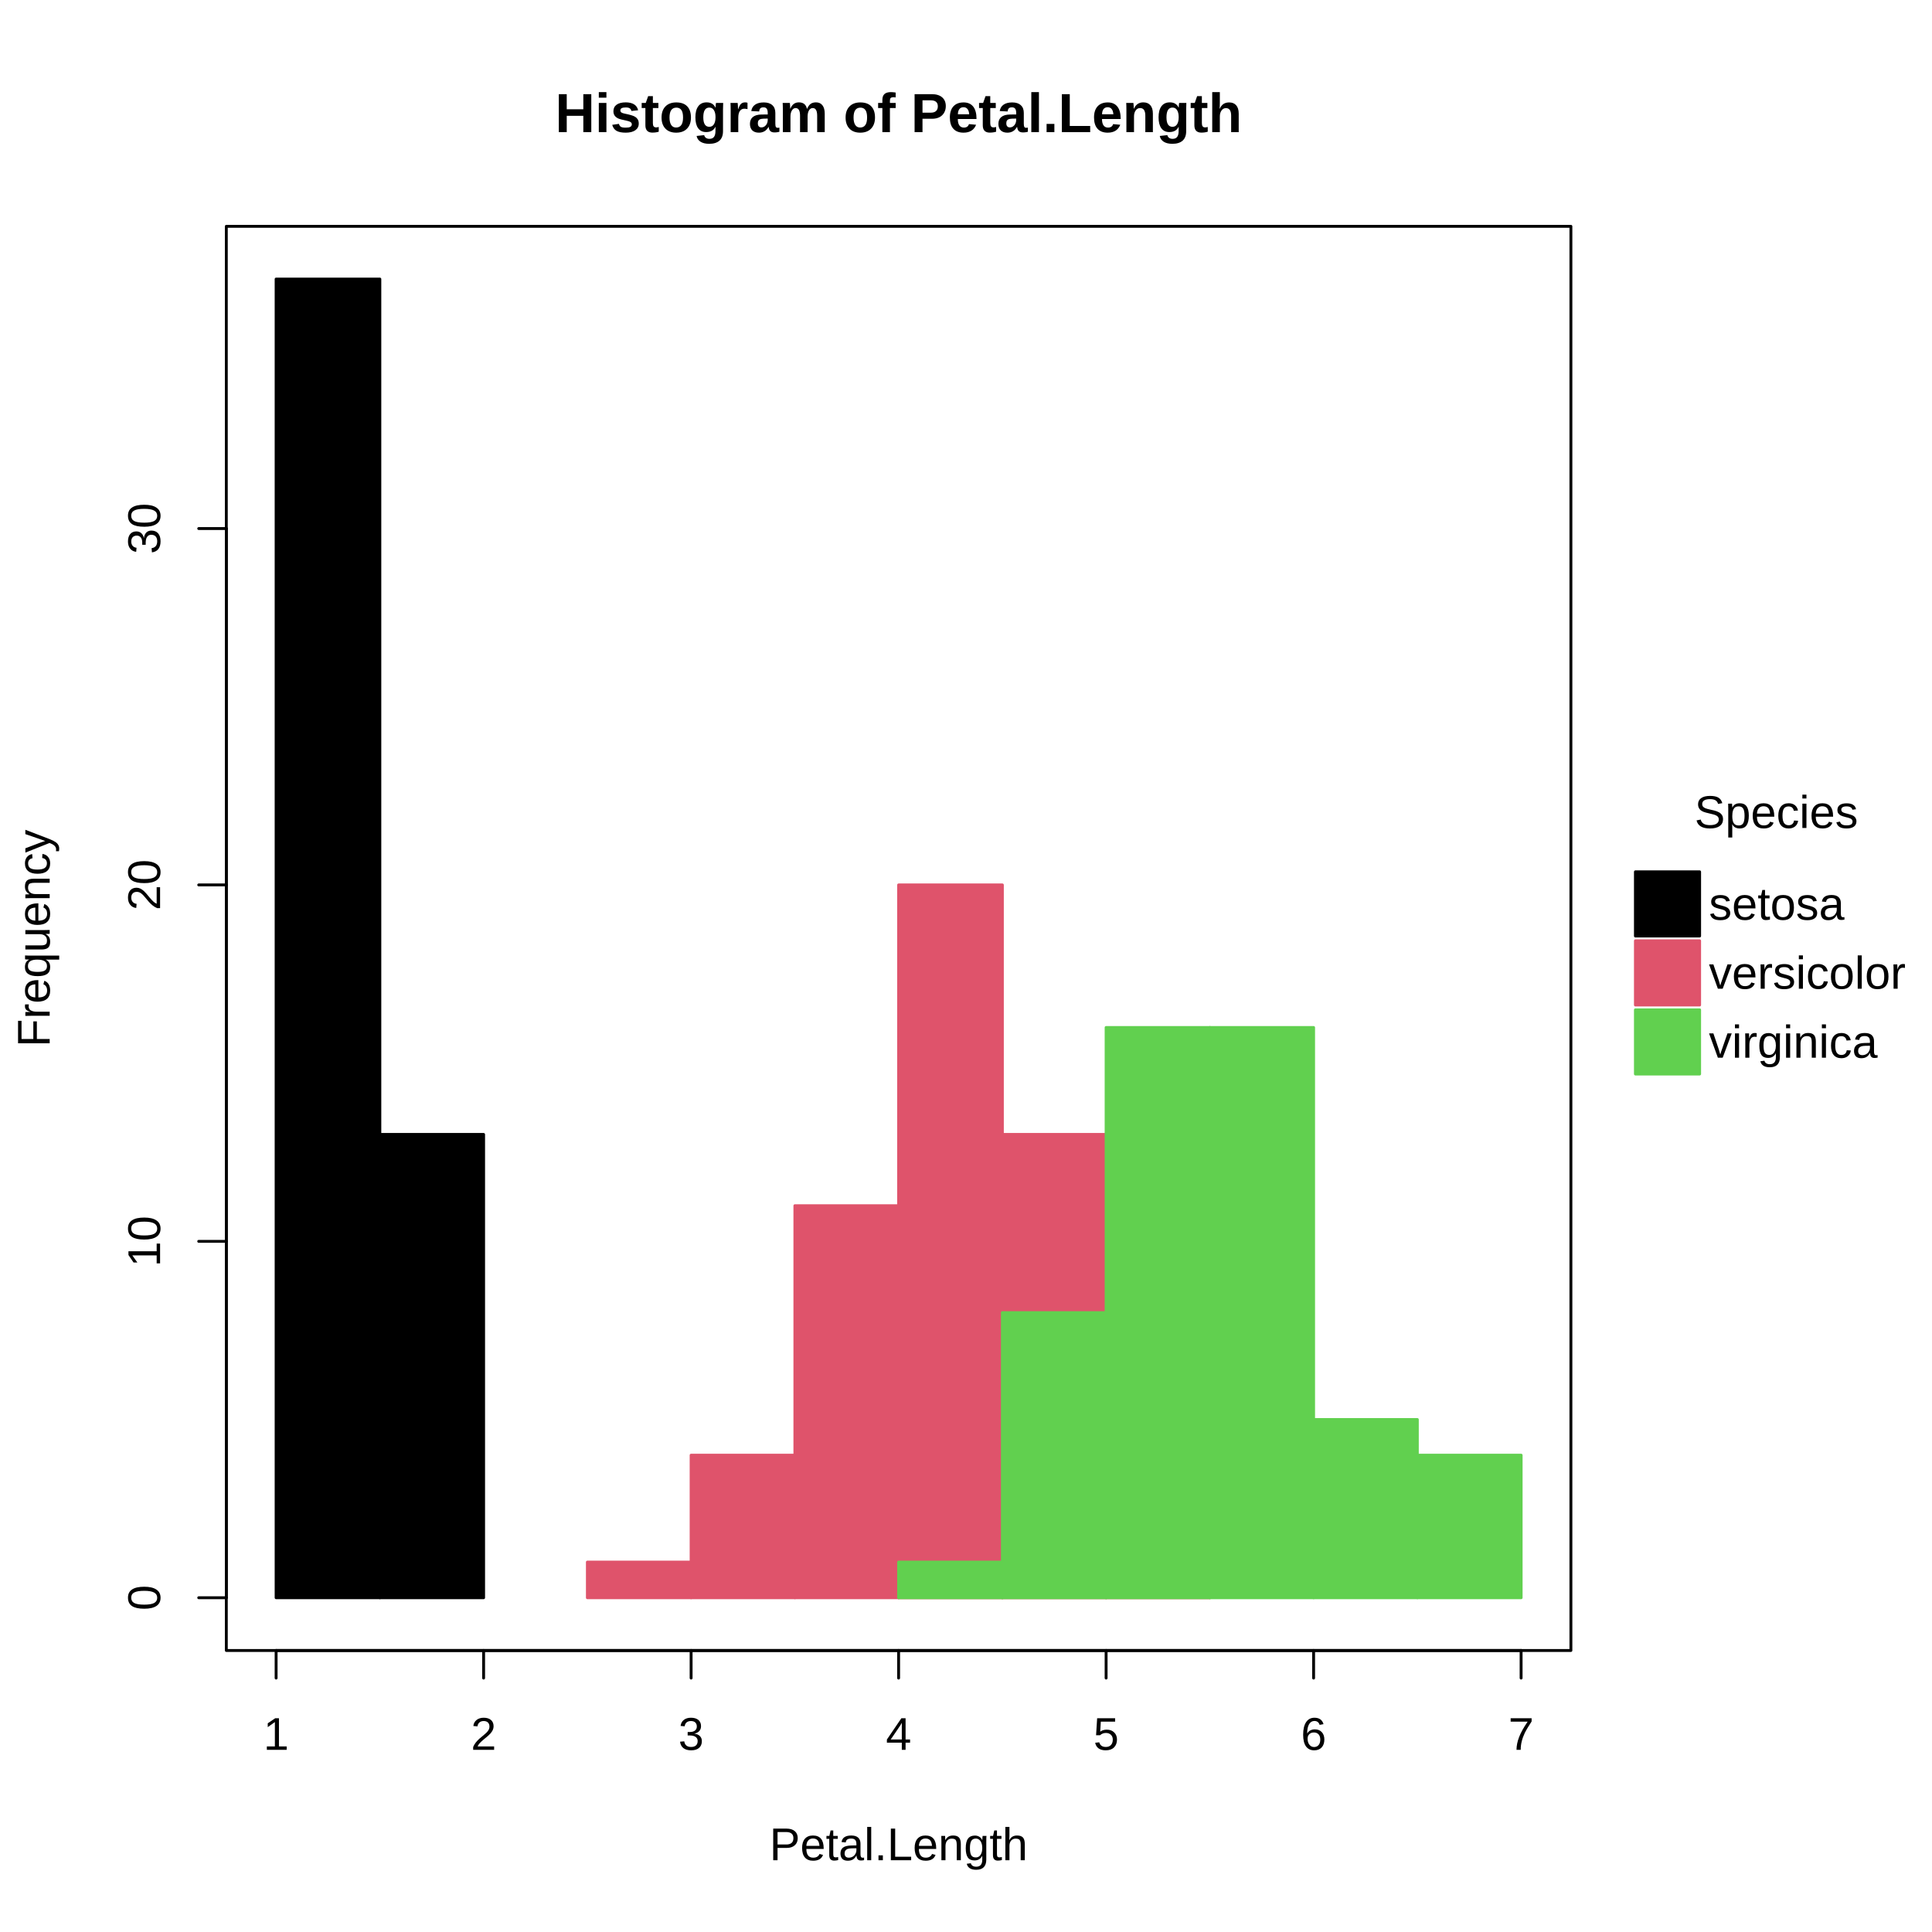
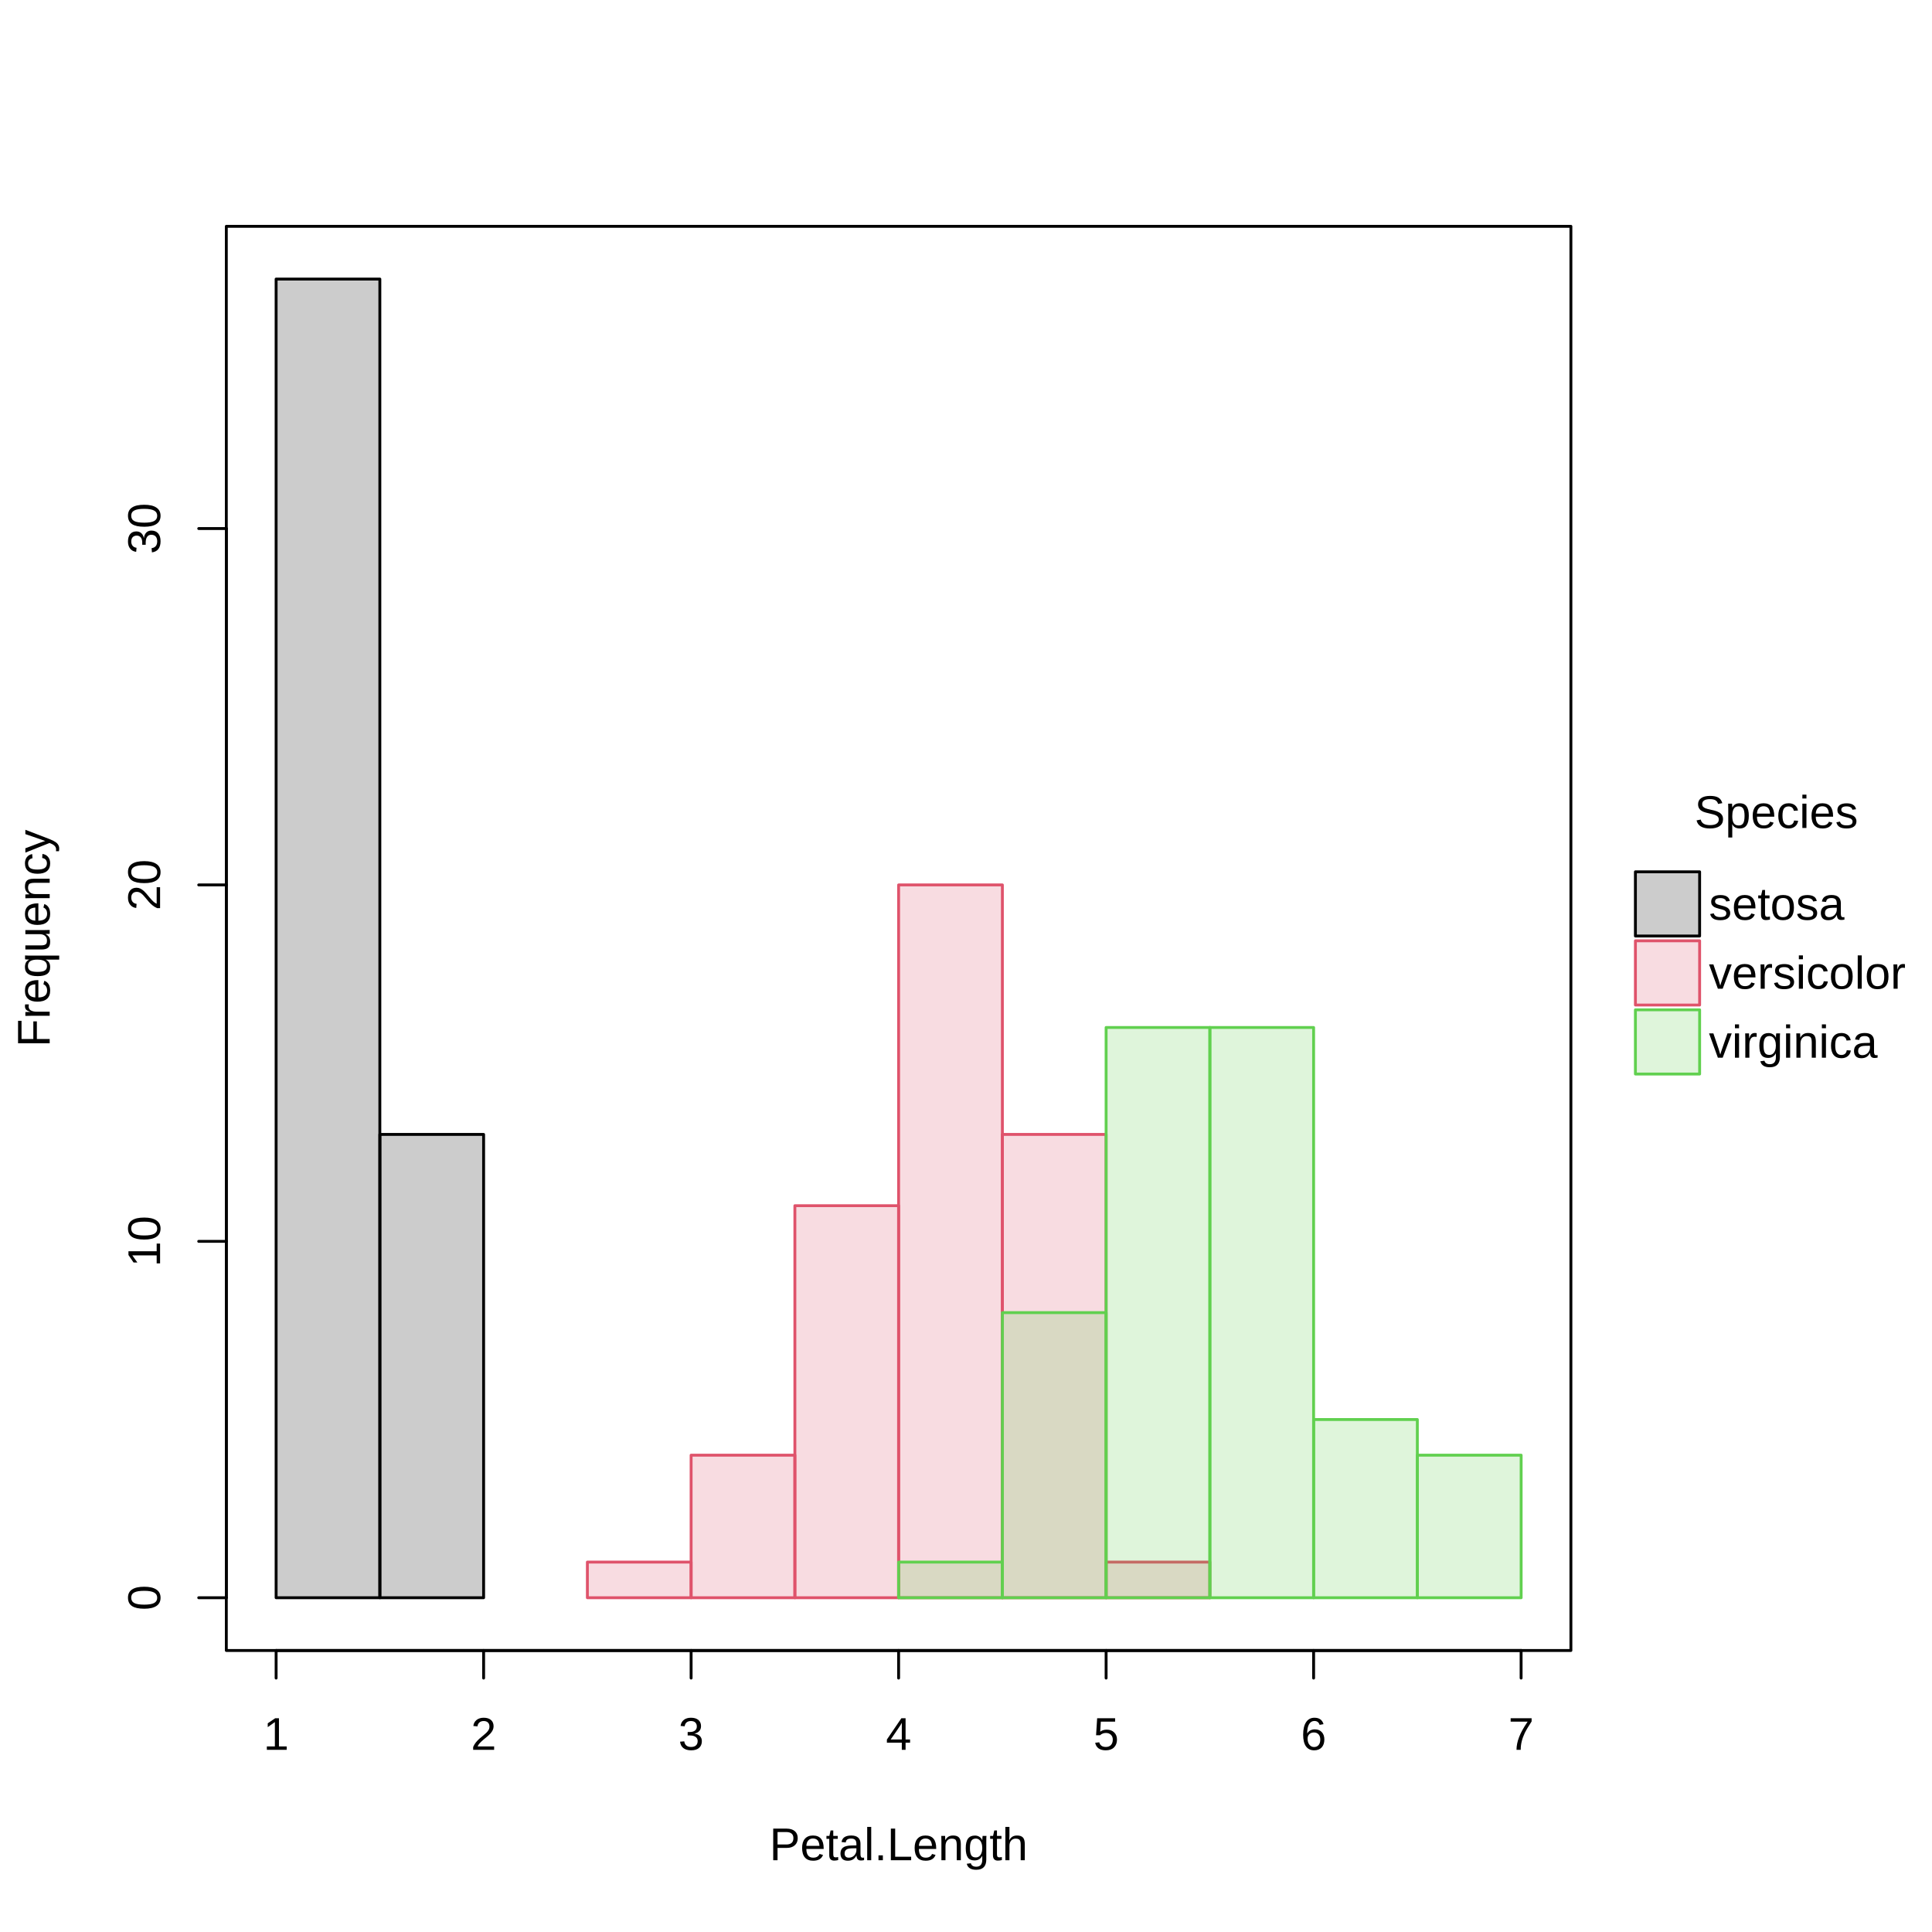
<svg xmlns="http://www.w3.org/2000/svg" class="svglite" width="504.00pt" height="504.00pt" viewBox="0 0 504.00 504.00">
  <defs>
    <style type="text/css">
    .svglite line, .svglite polyline, .svglite polygon, .svglite path, .svglite rect, .svglite circle {
      fill: none;
      stroke: #000000;
      stroke-linecap: round;
      stroke-linejoin: round;
      stroke-miterlimit: 10.00;
    }
    .svglite text {
      white-space: pre;
    }
  </style>
  </defs>
  <rect width="100%" height="100%" style="stroke: none; fill: #FFFFFF;" />
  <defs>
    <clipPath id="cpMC4wMHw1MDQuMDB8MC4wMHw1MDQuMDA=">
      <rect x="0.00" y="0.00" width="504.00" height="504.00" />
    </clipPath>
  </defs>
  <g clip-path="url(#cpMC4wMHw1MDQuMDB8MC4wMHw1MDQuMDA=)">
-     <rect x="426.63" y="227.43" width="16.75" height="16.75" style="stroke-width: 0.75; fill: #000000;" />
-     <rect x="426.63" y="245.43" width="16.75" height="16.75" style="stroke-width: 0.75; stroke: #DF536B; fill: #DF536B;" />
-     <rect x="426.63" y="263.43" width="16.75" height="16.75" style="stroke-width: 0.75; stroke: #61D04F; fill: #61D04F;" />
+     <rect x="426.63" y="227.43" width="16.75" height="16.75" style="stroke-width: 0.75; fill: #000000; fill-opacity: 0.20;" />
+     <rect x="426.63" y="245.43" width="16.75" height="16.75" style="stroke-width: 0.75; stroke: #DF536B; fill: #DF536B; fill-opacity: 0.20;" />
+     <rect x="426.63" y="263.43" width="16.75" height="16.75" style="stroke-width: 0.75; stroke: #61D04F; fill: #61D04F; fill-opacity: 0.20;" />
    <text x="463.38" y="216.00" text-anchor="middle" style="font-size: 12.00px; font-family: &quot;Liberation Sans&quot;;" textLength="42.70px" lengthAdjust="spacingAndGlyphs">Species</text>
    <text x="445.80" y="239.93" style="font-size: 12.00px; font-family: &quot;Liberation Sans&quot;;" textLength="35.37px" lengthAdjust="spacingAndGlyphs">setosa</text>
    <text x="445.80" y="257.93" style="font-size: 12.00px; font-family: &quot;Liberation Sans&quot;;" textLength="51.36px" lengthAdjust="spacingAndGlyphs">versicolor</text>
    <text x="445.80" y="275.93" style="font-size: 12.00px; font-family: &quot;Liberation Sans&quot;;" textLength="44.02px" lengthAdjust="spacingAndGlyphs">virginica</text>
  </g>
  <defs>
    <clipPath id="cpMC4wMHw0MDkuODB8MC4wMHw1MDQuMDA=">
      <rect x="0.00" y="0.00" width="409.80" height="504.00" />
    </clipPath>
  </defs>
  <g clip-path="url(#cpMC4wMHw0MDkuODB8MC4wMHw1MDQuMDA=)">
-     <text x="234.42" y="34.47" text-anchor="middle" style="font-size: 14.40px; font-weight: bold; font-family: &quot;Liberation Sans&quot;;" textLength="179.12px" lengthAdjust="spacingAndGlyphs">Histogram of Petal.Length</text>
    <text x="234.42" y="485.28" text-anchor="middle" style="font-size: 12.00px; font-family: &quot;Liberation Sans&quot;;" textLength="67.39px" lengthAdjust="spacingAndGlyphs">Petal.Length</text>
    <text transform="translate(12.96,244.80) rotate(-90)" text-anchor="middle" style="font-size: 12.00px; font-family: &quot;Liberation Sans&quot;;" textLength="56.71px" lengthAdjust="spacingAndGlyphs">Frequency</text>
  </g>
  <g clip-path="url(#cpMC4wMHw1MDQuMDB8MC4wMHw1MDQuMDA=)">
    <line x1="72.03" y1="430.56" x2="396.81" y2="430.56" style="stroke-width: 0.75;" />
    <line x1="72.03" y1="430.56" x2="72.03" y2="437.76" style="stroke-width: 0.75;" />
    <line x1="126.16" y1="430.56" x2="126.16" y2="437.76" style="stroke-width: 0.75;" />
    <line x1="180.29" y1="430.56" x2="180.29" y2="437.76" style="stroke-width: 0.75;" />
    <line x1="234.42" y1="430.56" x2="234.42" y2="437.76" style="stroke-width: 0.75;" />
    <line x1="288.55" y1="430.56" x2="288.55" y2="437.76" style="stroke-width: 0.75;" />
    <line x1="342.68" y1="430.56" x2="342.68" y2="437.76" style="stroke-width: 0.75;" />
    <line x1="396.81" y1="430.56" x2="396.81" y2="437.76" style="stroke-width: 0.75;" />
    <text x="72.03" y="456.48" text-anchor="middle" style="font-size: 12.00px; font-family: &quot;Liberation Sans&quot;;" textLength="6.67px" lengthAdjust="spacingAndGlyphs">1</text>
    <text x="126.16" y="456.48" text-anchor="middle" style="font-size: 12.00px; font-family: &quot;Liberation Sans&quot;;" textLength="6.67px" lengthAdjust="spacingAndGlyphs">2</text>
    <text x="180.29" y="456.48" text-anchor="middle" style="font-size: 12.00px; font-family: &quot;Liberation Sans&quot;;" textLength="6.67px" lengthAdjust="spacingAndGlyphs">3</text>
    <text x="234.42" y="456.48" text-anchor="middle" style="font-size: 12.00px; font-family: &quot;Liberation Sans&quot;;" textLength="6.67px" lengthAdjust="spacingAndGlyphs">4</text>
    <text x="288.55" y="456.48" text-anchor="middle" style="font-size: 12.00px; font-family: &quot;Liberation Sans&quot;;" textLength="6.67px" lengthAdjust="spacingAndGlyphs">5</text>
    <text x="342.68" y="456.48" text-anchor="middle" style="font-size: 12.00px; font-family: &quot;Liberation Sans&quot;;" textLength="6.67px" lengthAdjust="spacingAndGlyphs">6</text>
    <text x="396.81" y="456.48" text-anchor="middle" style="font-size: 12.00px; font-family: &quot;Liberation Sans&quot;;" textLength="6.67px" lengthAdjust="spacingAndGlyphs">7</text>
    <line x1="59.04" y1="416.80" x2="59.04" y2="137.88" style="stroke-width: 0.75;" />
    <line x1="59.04" y1="416.80" x2="51.84" y2="416.80" style="stroke-width: 0.75;" />
    <line x1="59.04" y1="323.83" x2="51.84" y2="323.83" style="stroke-width: 0.75;" />
    <line x1="59.04" y1="230.85" x2="51.84" y2="230.85" style="stroke-width: 0.75;" />
    <line x1="59.04" y1="137.88" x2="51.84" y2="137.88" style="stroke-width: 0.75;" />
    <text transform="translate(41.76,416.80) rotate(-90)" text-anchor="middle" style="font-size: 12.00px; font-family: &quot;Liberation Sans&quot;;" textLength="6.67px" lengthAdjust="spacingAndGlyphs">0</text>
    <text transform="translate(41.76,323.83) rotate(-90)" text-anchor="middle" style="font-size: 12.00px; font-family: &quot;Liberation Sans&quot;;" textLength="13.35px" lengthAdjust="spacingAndGlyphs">10</text>
    <text transform="translate(41.76,230.85) rotate(-90)" text-anchor="middle" style="font-size: 12.00px; font-family: &quot;Liberation Sans&quot;;" textLength="13.35px" lengthAdjust="spacingAndGlyphs">20</text>
    <text transform="translate(41.76,137.88) rotate(-90)" text-anchor="middle" style="font-size: 12.00px; font-family: &quot;Liberation Sans&quot;;" textLength="13.35px" lengthAdjust="spacingAndGlyphs">30</text>
    <polygon points="59.04,430.56 409.80,430.56 409.80,59.04 59.04,59.04 " style="stroke-width: 0.75;" />
  </g>
  <defs>
    <clipPath id="cpNTkuMDR8NDA5LjgwfDU5LjA0fDQzMC41Ng==">
      <rect x="59.04" y="59.04" width="350.76" height="371.52" />
    </clipPath>
  </defs>
  <g clip-path="url(#cpNTkuMDR8NDA5LjgwfDU5LjA0fDQzMC41Ng==)">
-     <rect x="72.03" y="72.80" width="27.06" height="344.00" style="stroke-width: 0.75; fill: #000000;" />
-     <rect x="99.10" y="295.94" width="27.06" height="120.86" style="stroke-width: 0.75; fill: #000000;" />
-     <rect x="153.23" y="407.50" width="27.06" height="9.30" style="stroke-width: 0.75; stroke: #DF536B; fill: #DF536B;" />
-     <rect x="180.29" y="379.61" width="27.07" height="37.19" style="stroke-width: 0.75; stroke: #DF536B; fill: #DF536B;" />
-     <rect x="207.36" y="314.53" width="27.06" height="102.27" style="stroke-width: 0.75; stroke: #DF536B; fill: #DF536B;" />
-     <rect x="234.42" y="230.85" width="27.07" height="185.95" style="stroke-width: 0.75; stroke: #DF536B; fill: #DF536B;" />
-     <rect x="261.49" y="295.94" width="27.06" height="120.86" style="stroke-width: 0.75; stroke: #DF536B; fill: #DF536B;" />
-     <rect x="288.55" y="407.50" width="27.07" height="9.30" style="stroke-width: 0.75; stroke: #DF536B; fill: #DF536B;" />
-     <rect x="234.42" y="407.50" width="27.07" height="9.30" style="stroke-width: 0.75; stroke: #61D04F; fill: #61D04F;" />
-     <rect x="261.49" y="342.42" width="27.06" height="74.38" style="stroke-width: 0.75; stroke: #61D04F; fill: #61D04F;" />
-     <rect x="288.55" y="268.04" width="27.07" height="148.76" style="stroke-width: 0.75; stroke: #61D04F; fill: #61D04F;" />
-     <rect x="315.62" y="268.04" width="27.06" height="148.76" style="stroke-width: 0.75; stroke: #61D04F; fill: #61D04F;" />
-     <rect x="342.68" y="370.31" width="27.06" height="46.49" style="stroke-width: 0.75; stroke: #61D04F; fill: #61D04F;" />
-     <rect x="369.75" y="379.61" width="27.07" height="37.19" style="stroke-width: 0.75; stroke: #61D04F; fill: #61D04F;" />
+     <rect x="72.03" y="72.80" width="27.06" height="344.00" style="stroke-width: 0.75; fill: #000000; fill-opacity: 0.20;" />
+     <rect x="99.10" y="295.94" width="27.06" height="120.86" style="stroke-width: 0.75; fill: #000000; fill-opacity: 0.20;" />
+     <rect x="153.23" y="407.50" width="27.06" height="9.30" style="stroke-width: 0.75; stroke: #DF536B; fill: #DF536B; fill-opacity: 0.20;" />
+     <rect x="180.29" y="379.61" width="27.07" height="37.19" style="stroke-width: 0.75; stroke: #DF536B; fill: #DF536B; fill-opacity: 0.20;" />
+     <rect x="207.36" y="314.53" width="27.06" height="102.27" style="stroke-width: 0.75; stroke: #DF536B; fill: #DF536B; fill-opacity: 0.20;" />
+     <rect x="234.42" y="230.85" width="27.07" height="185.95" style="stroke-width: 0.75; stroke: #DF536B; fill: #DF536B; fill-opacity: 0.20;" />
+     <rect x="261.49" y="295.94" width="27.06" height="120.86" style="stroke-width: 0.75; stroke: #DF536B; fill: #DF536B; fill-opacity: 0.20;" />
+     <rect x="288.55" y="407.50" width="27.07" height="9.30" style="stroke-width: 0.75; stroke: #DF536B; fill: #DF536B; fill-opacity: 0.20;" />
+     <rect x="234.42" y="407.50" width="27.07" height="9.30" style="stroke-width: 0.75; stroke: #61D04F; fill: #61D04F; fill-opacity: 0.20;" />
+     <rect x="261.49" y="342.42" width="27.06" height="74.38" style="stroke-width: 0.75; stroke: #61D04F; fill: #61D04F; fill-opacity: 0.20;" />
+     <rect x="288.55" y="268.04" width="27.07" height="148.76" style="stroke-width: 0.75; stroke: #61D04F; fill: #61D04F; fill-opacity: 0.20;" />
+     <rect x="315.62" y="268.04" width="27.06" height="148.76" style="stroke-width: 0.75; stroke: #61D04F; fill: #61D04F; fill-opacity: 0.20;" />
+     <rect x="342.68" y="370.31" width="27.06" height="46.49" style="stroke-width: 0.75; stroke: #61D04F; fill: #61D04F; fill-opacity: 0.20;" />
+     <rect x="369.75" y="379.61" width="27.07" height="37.19" style="stroke-width: 0.75; stroke: #61D04F; fill: #61D04F; fill-opacity: 0.20;" />
  </g>
</svg>
